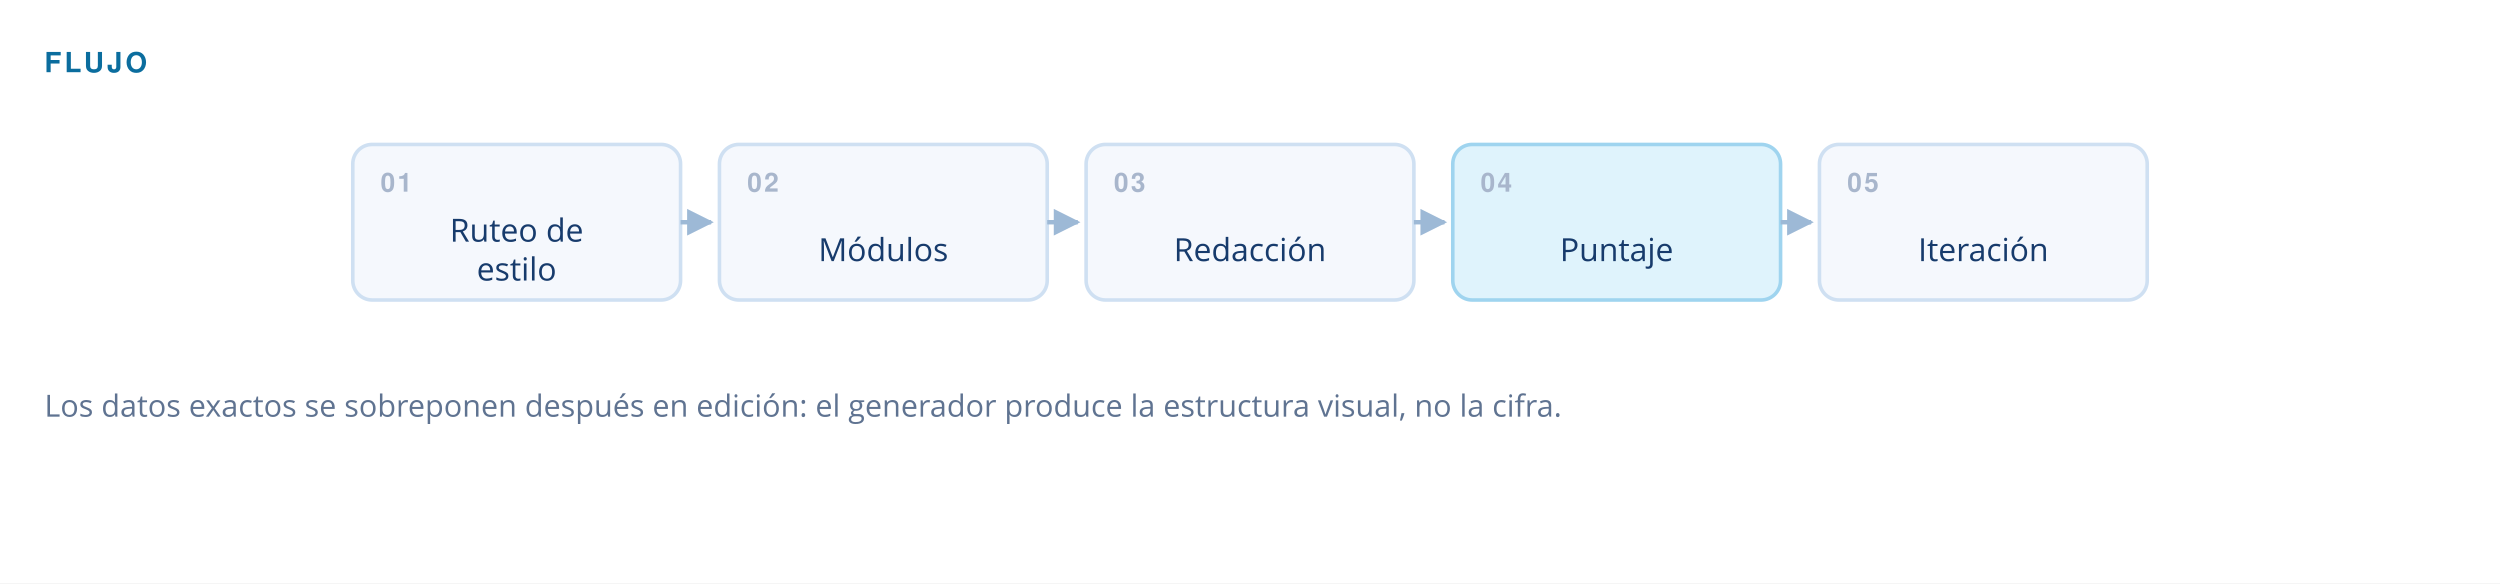
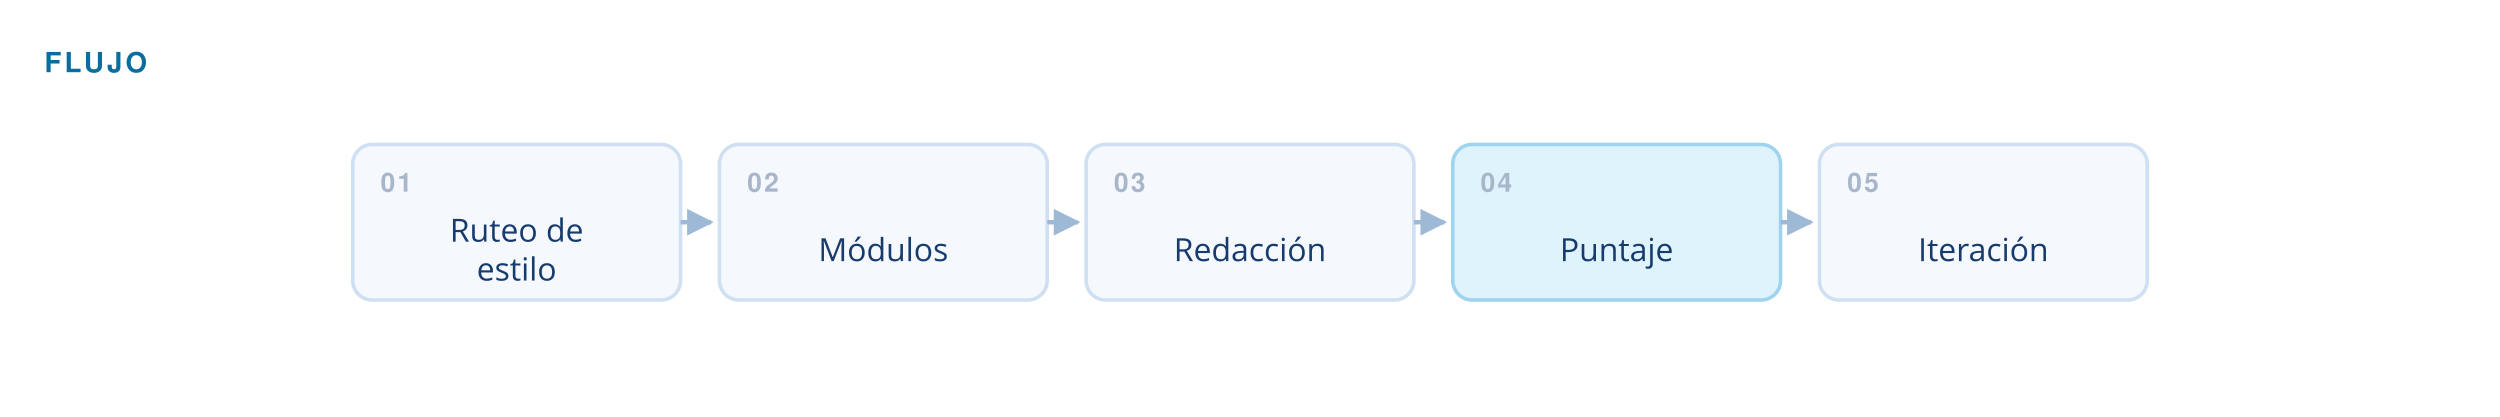
- <svg xmlns="http://www.w3.org/2000/svg" width="900" height="210" viewBox="0 0 900 210" role="img" aria-label="Flujo de Briefs visuales financieros">
+ <svg xmlns="http://www.w3.org/2000/svg" width="900" height="150" viewBox="0 0 900 150" role="img" aria-label="Flujo de Briefs visuales financieros">
  <defs>
    <marker id="f" viewBox="0 0 10 10" refX="9" refY="5" markerWidth="6" markerHeight="6" orient="auto">
      <path d="M0 0 L10 5 L0 10 z" fill="#9db9d6" />
    </marker>
  </defs>
  <style>
 .b{fill:#f5f8fd;stroke:#cfe0f2;stroke-width:1.3}
 .b1{fill:#dff3fc;stroke:#9fd4ef;stroke-width:1.3}
 .n{font-family:'Open Sans',Helvetica,Arial,sans-serif;font-size:11.5px;fill:#173b6c}
 .i{font-family:Poppins,Helvetica,Arial,sans-serif;font-size:9.5px;font-weight:600;letter-spacing:.8px;fill:#a8b6cc}
 .lb{font-family:Poppins,Helvetica,Arial,sans-serif;font-size:10px;font-weight:600;letter-spacing:1.1px;fill:#0b6d9e}
 .s{font-family:'Open Sans',Helvetica,Arial,sans-serif;font-size:11px;fill:#5f7391}
 .ln{stroke:#9db9d6;stroke-width:1.6;fill:none;marker-end:url(#f)}
</style>
  <rect width="900" height="210" fill="#fff" />
  <text class="lb" x="16" y="26">FLUJO</text>
  <rect class="b" x="127" y="52" width="118" height="56" rx="7" />
  <text class="i" x="137" y="69">01</text>
  <text class="n" x="186.0" y="87" text-anchor="middle">Ruteo de</text>
  <text class="n" x="186.0" y="101" text-anchor="middle">estilo</text>
  <path class="ln" d="M245 80 L256 80" />
  <rect class="b" x="259" y="52" width="118" height="56" rx="7" />
  <text class="i" x="269" y="69">02</text>
  <text class="n" x="318.0" y="94" text-anchor="middle">Módulos</text>
  <path class="ln" d="M377 80 L388 80" />
  <rect class="b" x="391" y="52" width="118" height="56" rx="7" />
  <text class="i" x="401" y="69">03</text>
  <text class="n" x="450.0" y="94" text-anchor="middle">Redacción</text>
  <path class="ln" d="M509 80 L520 80" />
  <rect class="b1" x="523" y="52" width="118" height="56" rx="7" />
  <text class="i" x="533" y="69">04</text>
  <text class="n" x="582.0" y="94" text-anchor="middle">Puntaje</text>
  <path class="ln" d="M641 80 L652 80" />
  <rect class="b" x="655" y="52" width="118" height="56" rx="7" />
  <text class="i" x="665" y="69">05</text>
  <text class="n" x="714.0" y="94" text-anchor="middle">Iteración</text>
-   <text class="s" x="16" y="150">Los datos exactos se sobreponen después en edición: el generador produce la estructura visual, no la cifra.</text>
</svg>
